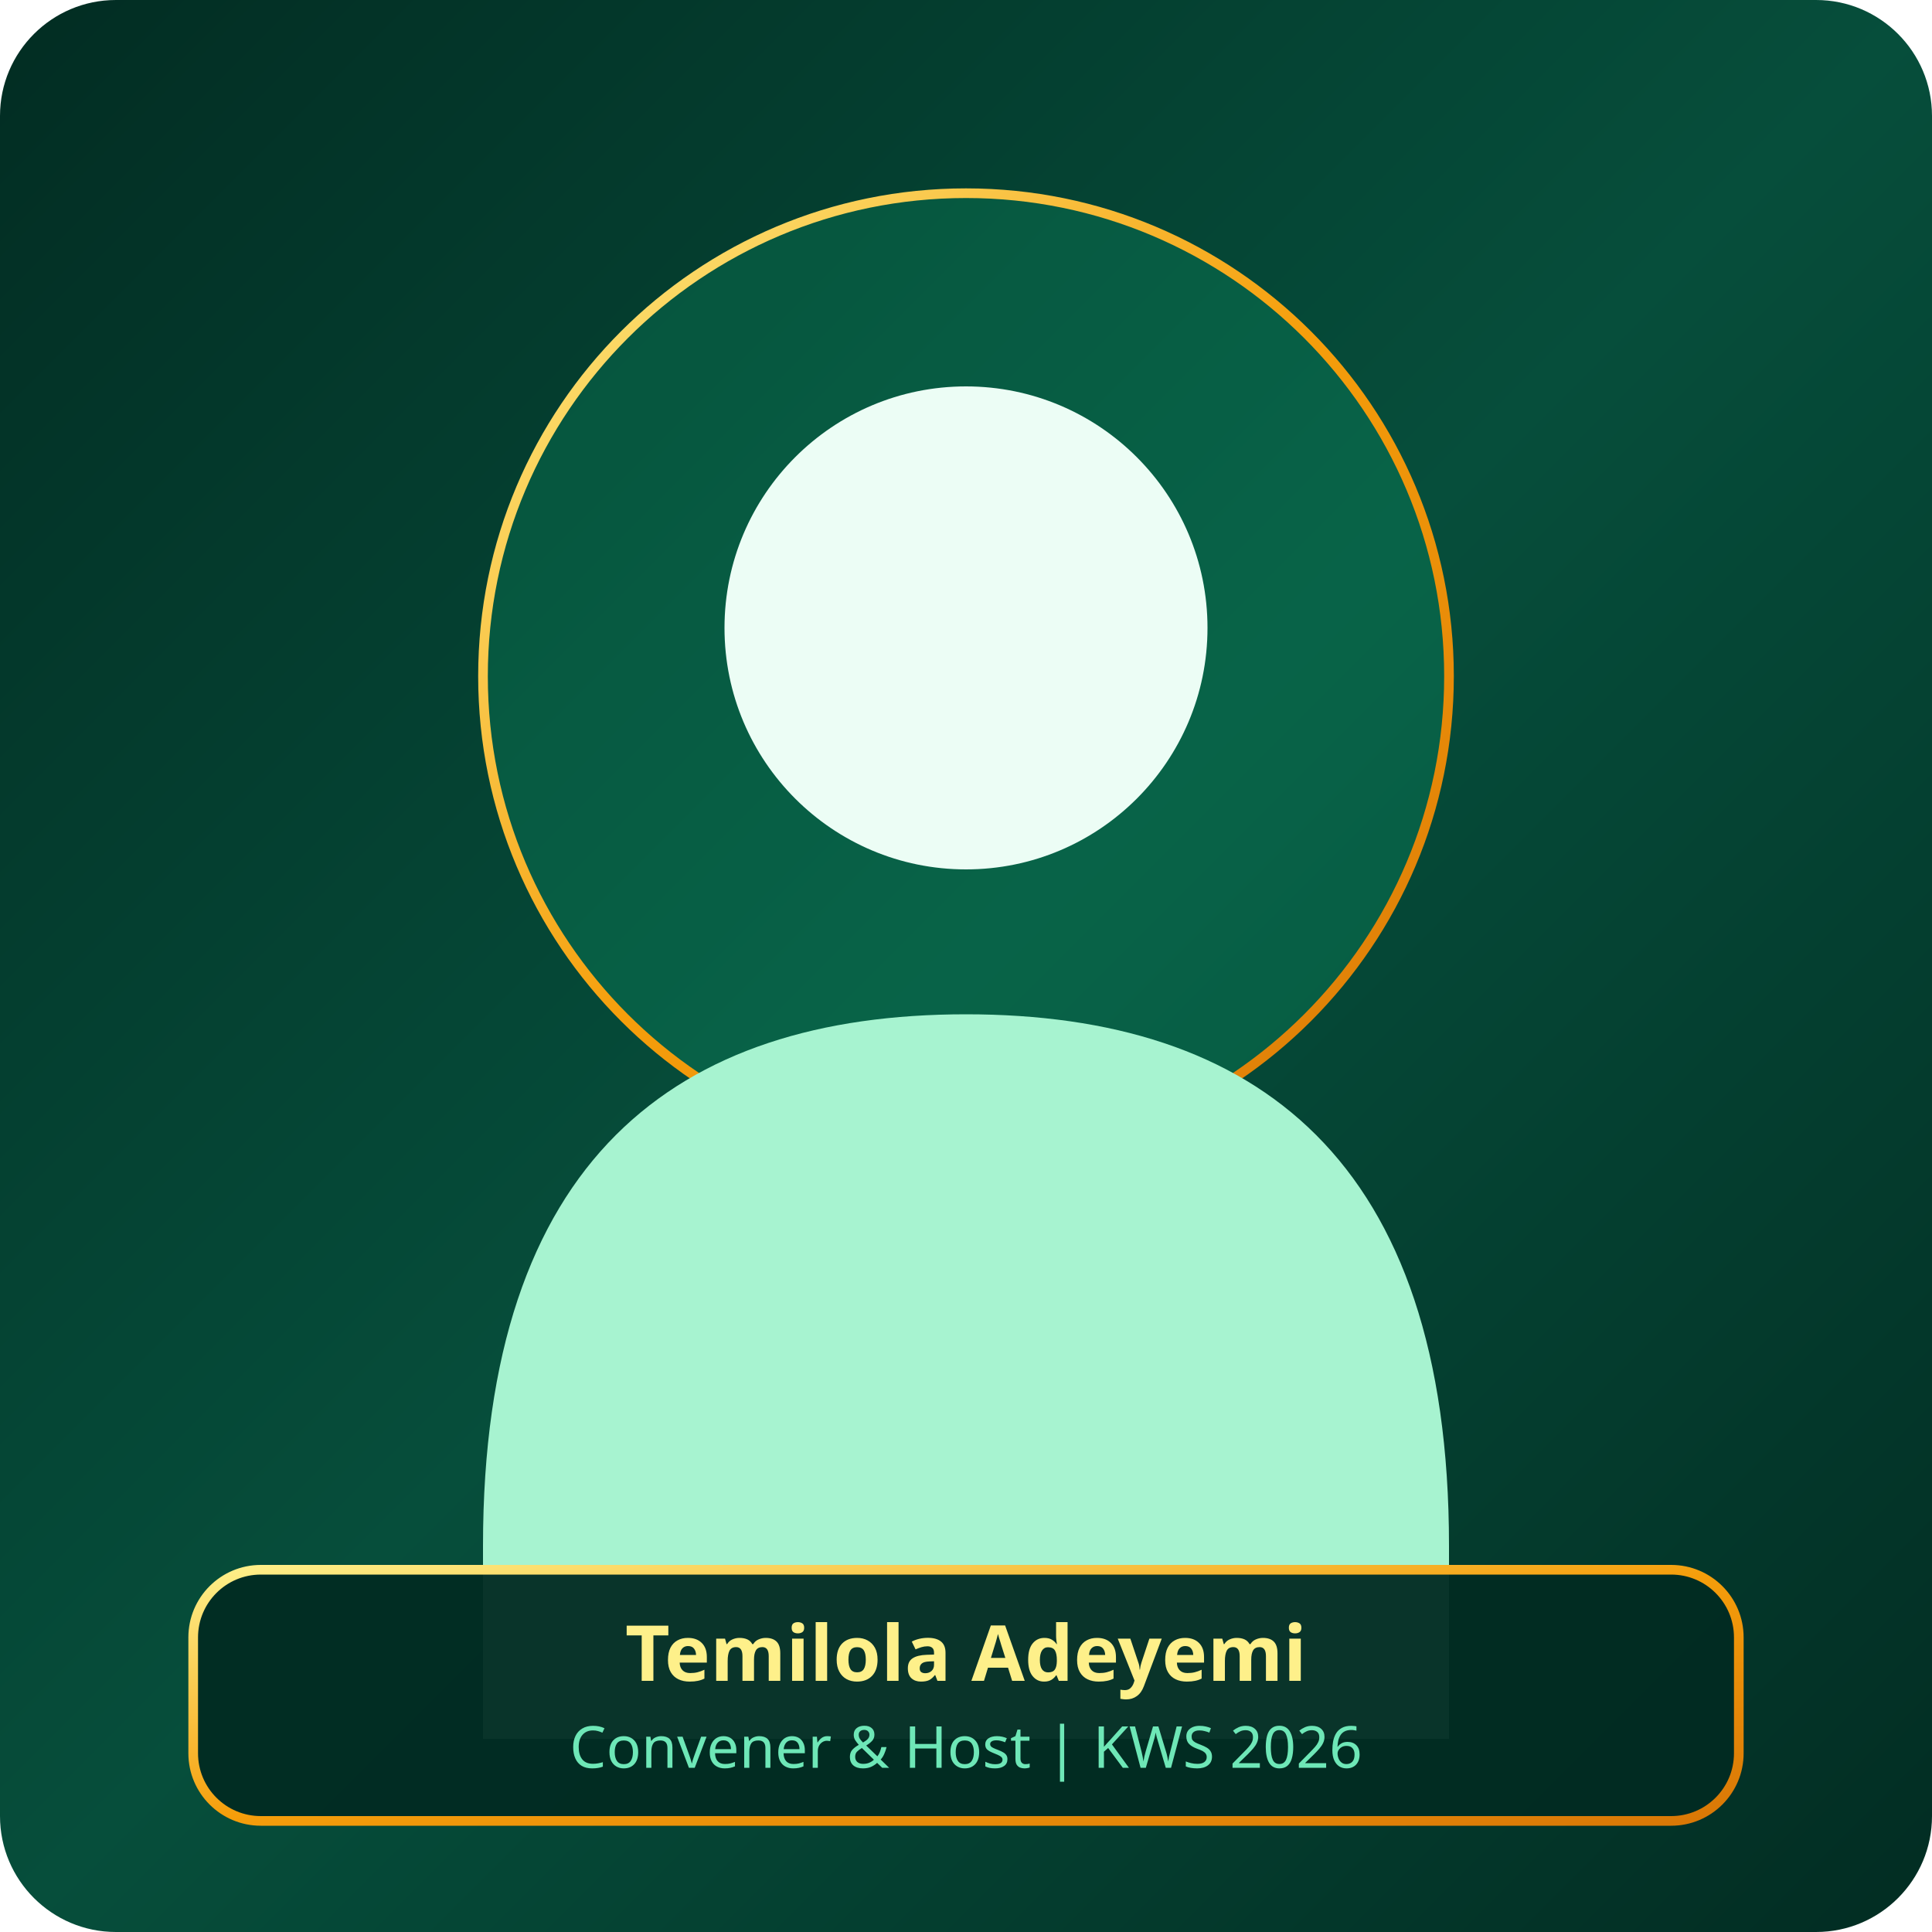
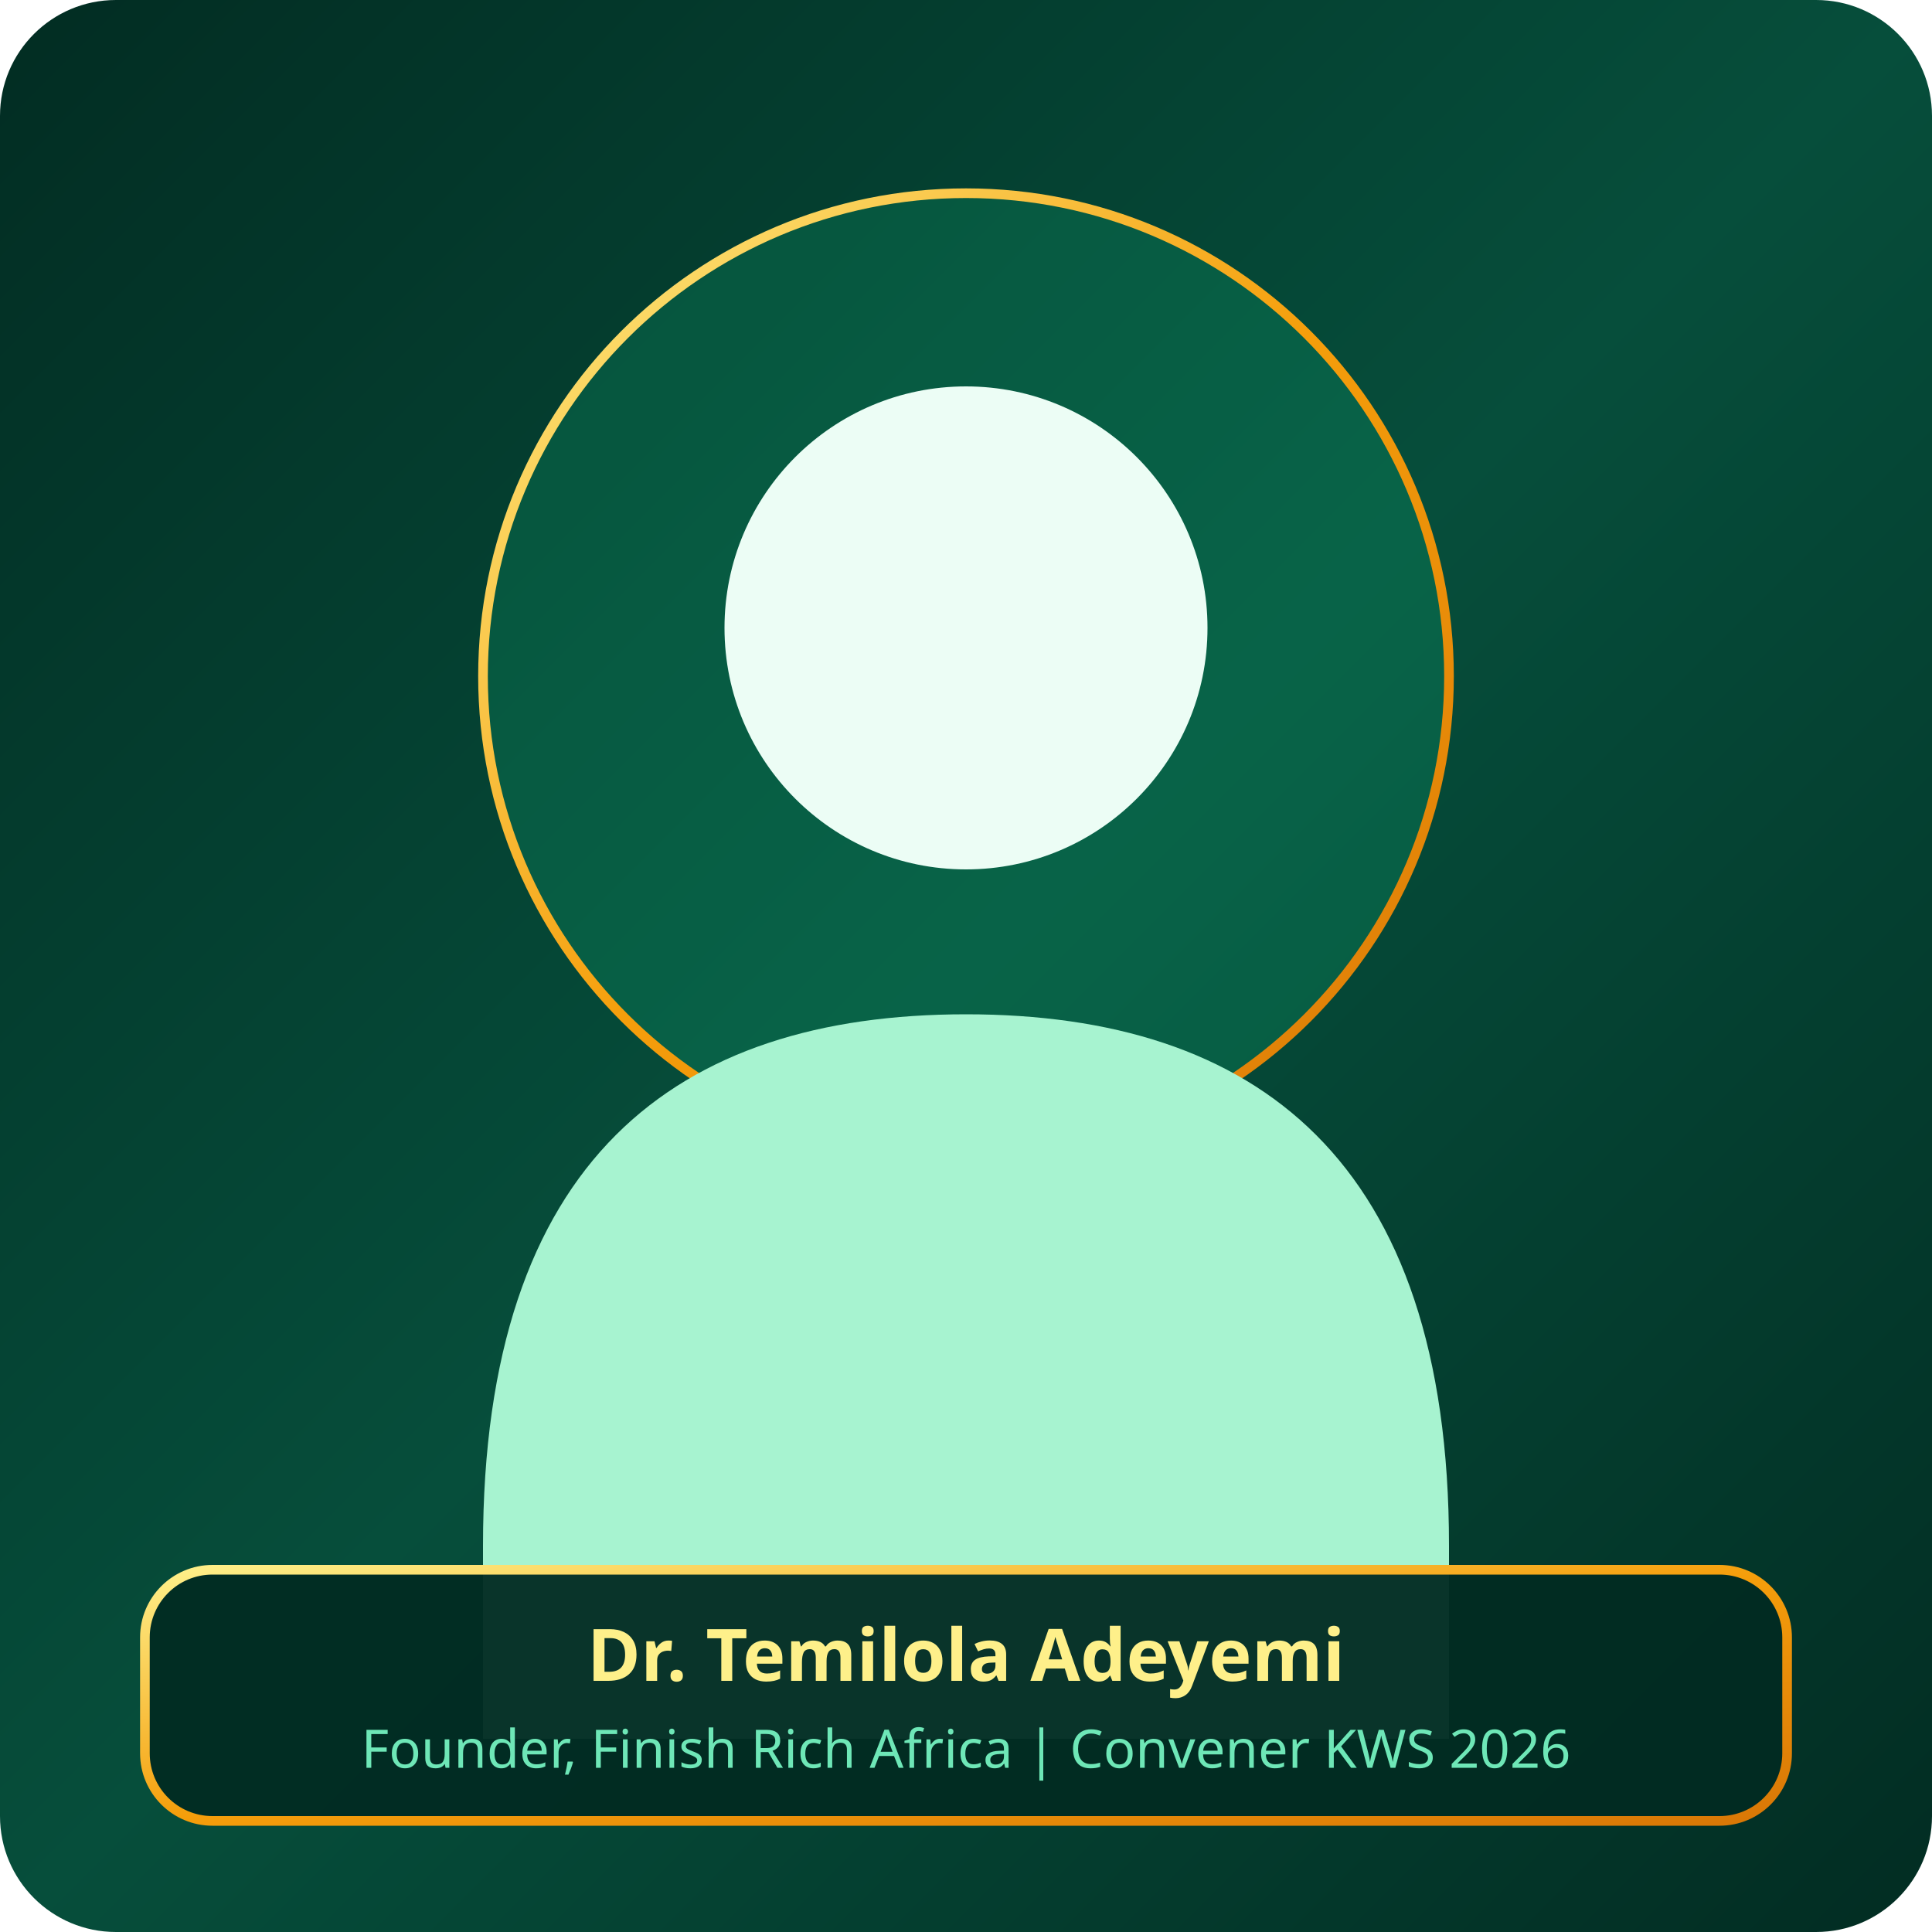
<svg xmlns="http://www.w3.org/2000/svg" width="400" height="400" viewBox="0 0 400 400" fill="none">
  <defs>
    <linearGradient id="bgGrad" x1="0%" y1="0%" x2="100%" y2="100%">
      <stop offset="0%" stop-color="#022c22" />
      <stop offset="50%" stop-color="#064e3b" />
      <stop offset="100%" stop-color="#022c22" />
    </linearGradient>
    <linearGradient id="goldGrad" x1="0%" y1="0%" x2="100%" y2="100%">
      <stop offset="0%" stop-color="#fef08a" />
      <stop offset="50%" stop-color="#f59e0b" />
      <stop offset="100%" stop-color="#d97706" />
    </linearGradient>
  </defs>
  <rect width="400" height="400" rx="24" fill="url(#bgGrad)" />
  <circle cx="200" cy="140" r="100" fill="#10b981" fill-opacity="0.2" stroke="url(#goldGrad)" stroke-width="2" />
  <circle cx="200" cy="130" r="50" fill="#ecfdf5" />
  <path d="M100 320 C100 240, 140 210, 200 210 C260 210, 300 240, 300 320 L300 360 L100 360 Z" fill="#a7f3d0" />
-   <rect x="40" y="325" width="320" height="52" rx="14" fill="#022c22" fill-opacity="0.95" stroke="url(#goldGrad)" stroke-width="2" />
-   <text x="200" y="348" text-anchor="middle" fill="#fef08a" font-family="sans-serif" font-weight="bold" font-size="16">Temilola Adeyemi</text>
-   <text x="200" y="366" text-anchor="middle" fill="#6ee7b7" font-family="sans-serif" font-size="12">Convener &amp; Host | KWS 2026</text>
+   <rect x="30" y="325" width="340" height="52" rx="14" fill="#022c22" fill-opacity="0.95" stroke="url(#goldGrad)" stroke-width="2" />
+   <text x="200" y="348" text-anchor="middle" fill="#fef08a" font-family="sans-serif" font-weight="bold" font-size="15">Dr. Temilola Adeyemi</text>
+   <text x="200" y="366" text-anchor="middle" fill="#6ee7b7" font-family="sans-serif" font-size="11">Founder, Finish Rich Africa | Convener KWS 2026</text>
</svg>
